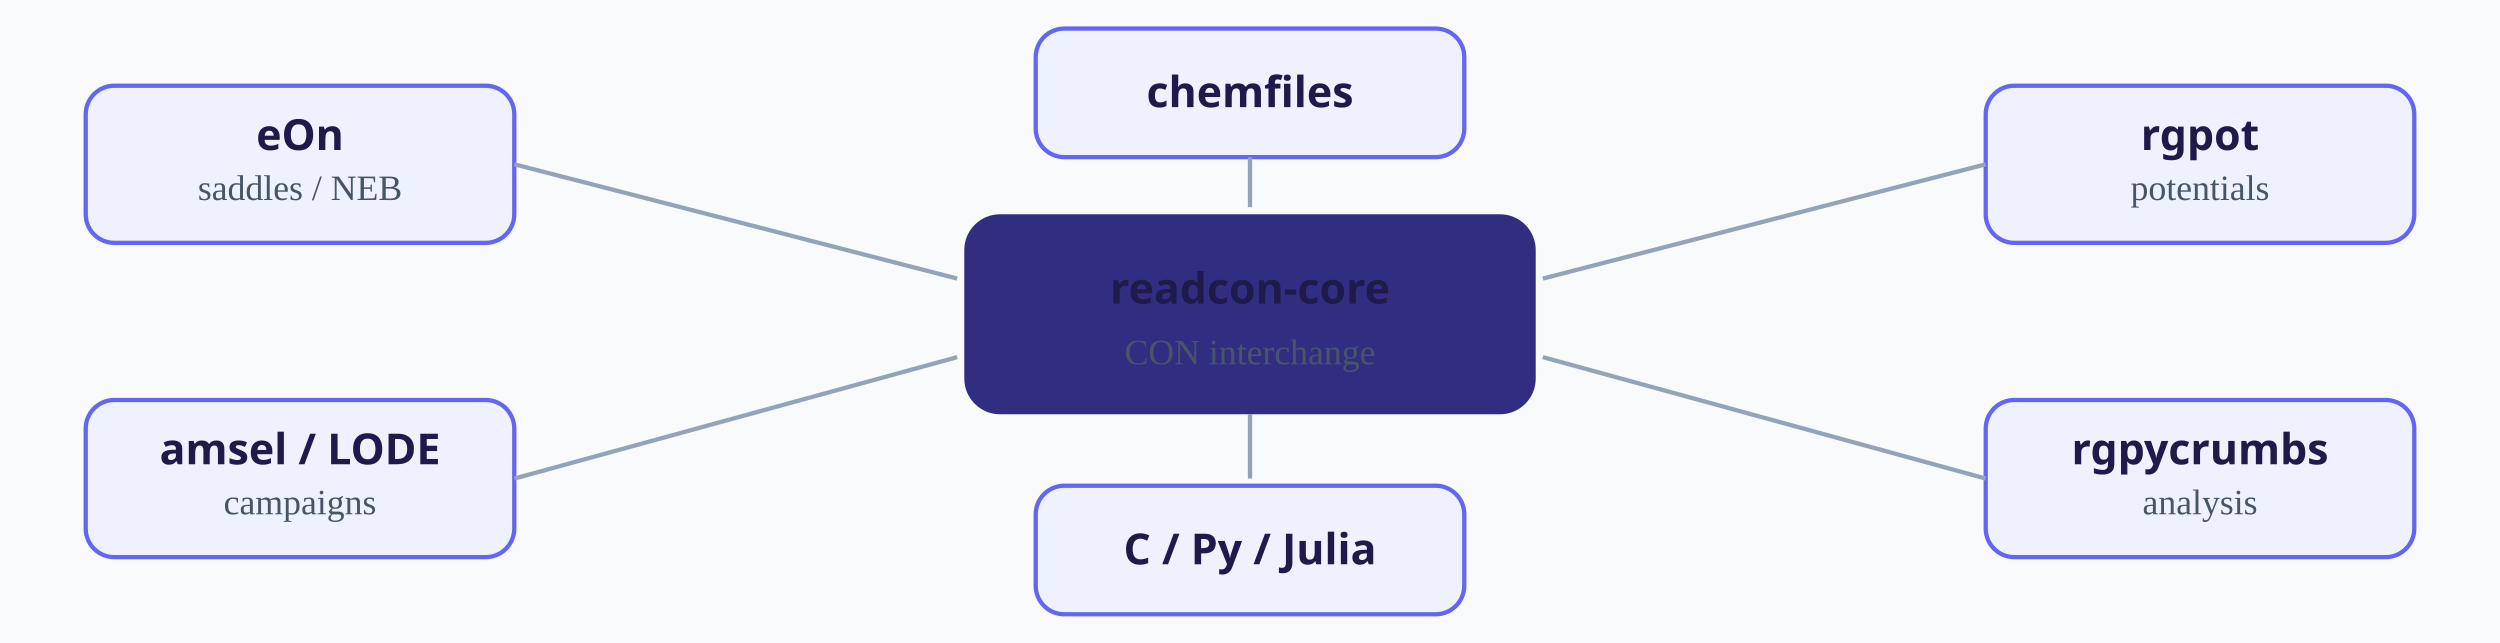
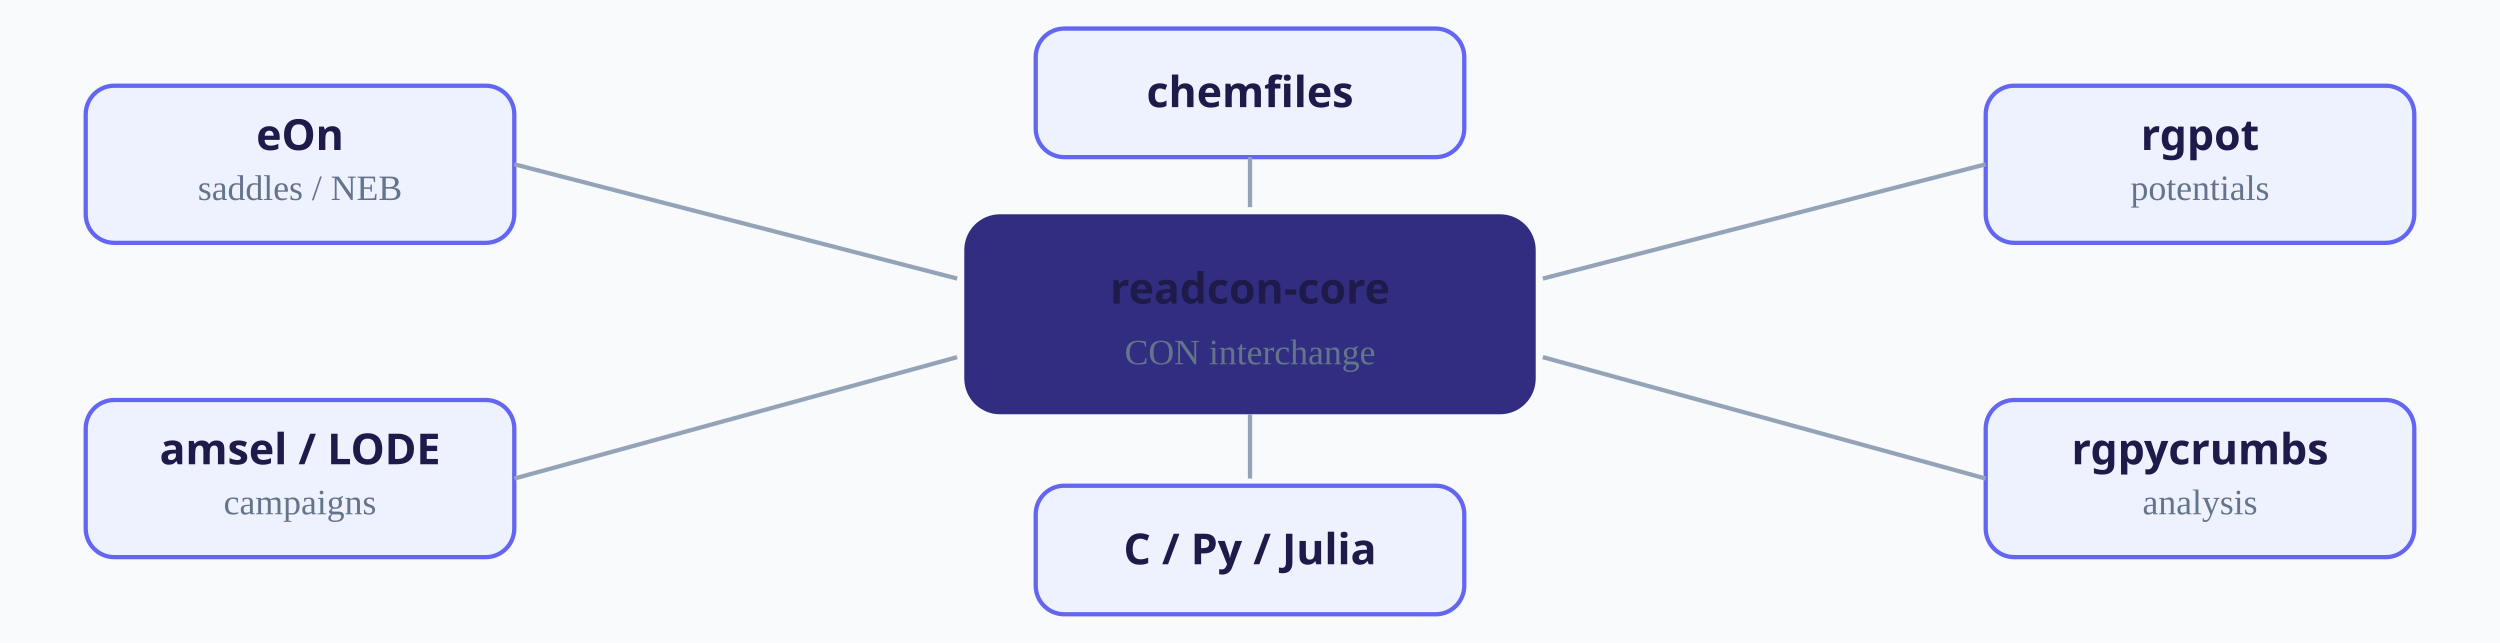
<svg xmlns="http://www.w3.org/2000/svg" viewBox="0 0 700 180" width="700" height="180" role="img">
  <style>
  .t { font-family: Atkinson Hyperlegible, system-ui, sans-serif; font-size: 12px; fill: #1E1B4B; font-weight: 700; }
-   .s { font-size: 10px; fill: #475569; font-weight: 400; }
+   .s { font-size: 10px; fill: #64748B; font-weight: 400; }
</style>
  <rect width="700" height="180" fill="#F8FAFC" />
  <rect x="270" y="60" width="160" height="56" rx="10" fill="#312E81" />
  <text class="t" x="350" y="85" text-anchor="middle" fill="#F8FAFC">readcon-core</text>
  <text class="s" x="350" y="102" text-anchor="middle" fill="#C7D2FE">CON interchange</text>
  <g fill="#EEF2FF" stroke="#6366F1" stroke-width="1.2">
    <rect x="24" y="24" width="120" height="44" rx="8" />
    <rect x="24" y="112" width="120" height="44" rx="8" />
    <rect x="556" y="24" width="120" height="44" rx="8" />
    <rect x="556" y="112" width="120" height="44" rx="8" />
    <rect x="290" y="8" width="120" height="36" rx="8" />
    <rect x="290" y="136" width="120" height="36" rx="8" />
  </g>
  <text class="t" x="84" y="42" text-anchor="middle">eOn</text>
  <text class="s" x="84" y="56" text-anchor="middle">saddles / NEB</text>
  <text class="t" x="84" y="130" text-anchor="middle">amsel / LODE</text>
  <text class="s" x="84" y="144" text-anchor="middle">campaigns</text>
  <text class="t" x="616" y="42" text-anchor="middle">rgpot</text>
  <text class="s" x="616" y="56" text-anchor="middle">potentials</text>
  <text class="t" x="616" y="130" text-anchor="middle">rgpycrumbs</text>
  <text class="s" x="616" y="144" text-anchor="middle">analysis</text>
  <text class="t" x="350" y="30" text-anchor="middle">chemfiles</text>
  <text class="t" x="350" y="158" text-anchor="middle">C / Py / Julia</text>
  <line x1="144" y1="46" x2="268" y2="78" stroke="#94A3B8" stroke-width="1.2" />
  <line x1="144" y1="134" x2="268" y2="100" stroke="#94A3B8" stroke-width="1.2" />
  <line x1="556" y1="46" x2="432" y2="78" stroke="#94A3B8" stroke-width="1.2" />
  <line x1="556" y1="134" x2="432" y2="100" stroke="#94A3B8" stroke-width="1.2" />
  <line x1="350" y1="44" x2="350" y2="58" stroke="#94A3B8" stroke-width="1.2" />
  <line x1="350" y1="116" x2="350" y2="134" stroke="#94A3B8" stroke-width="1.2" />
</svg>
